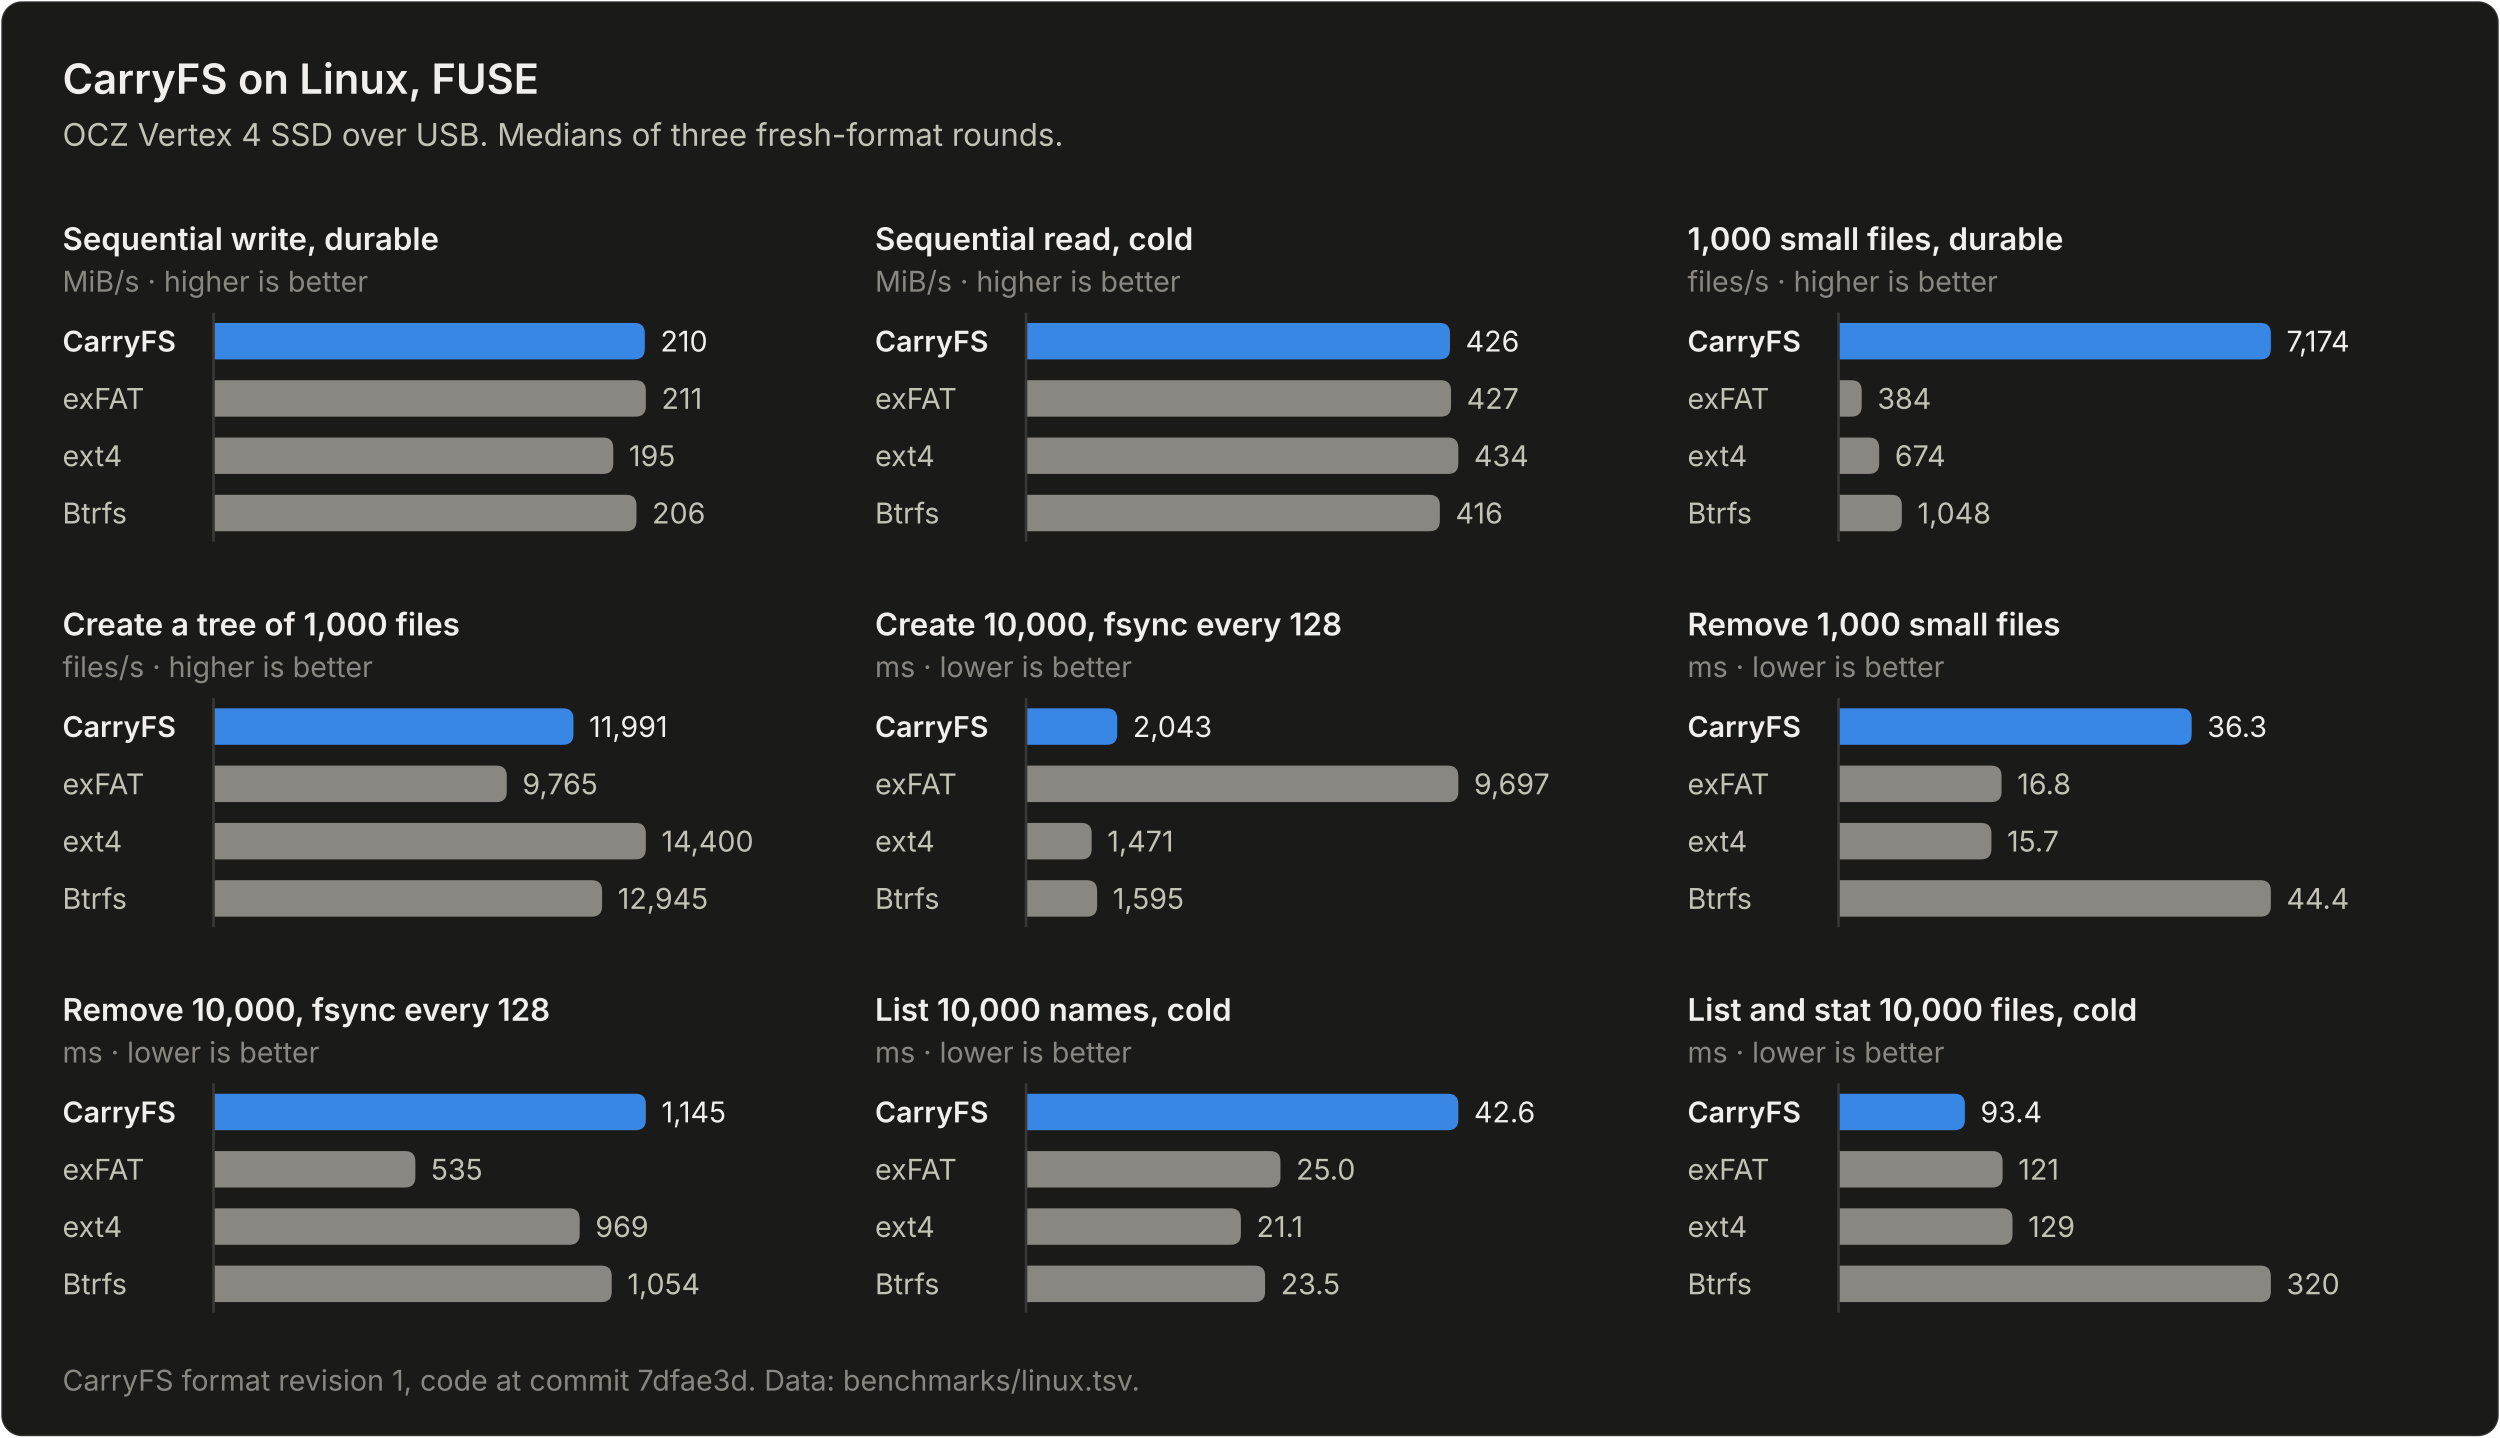
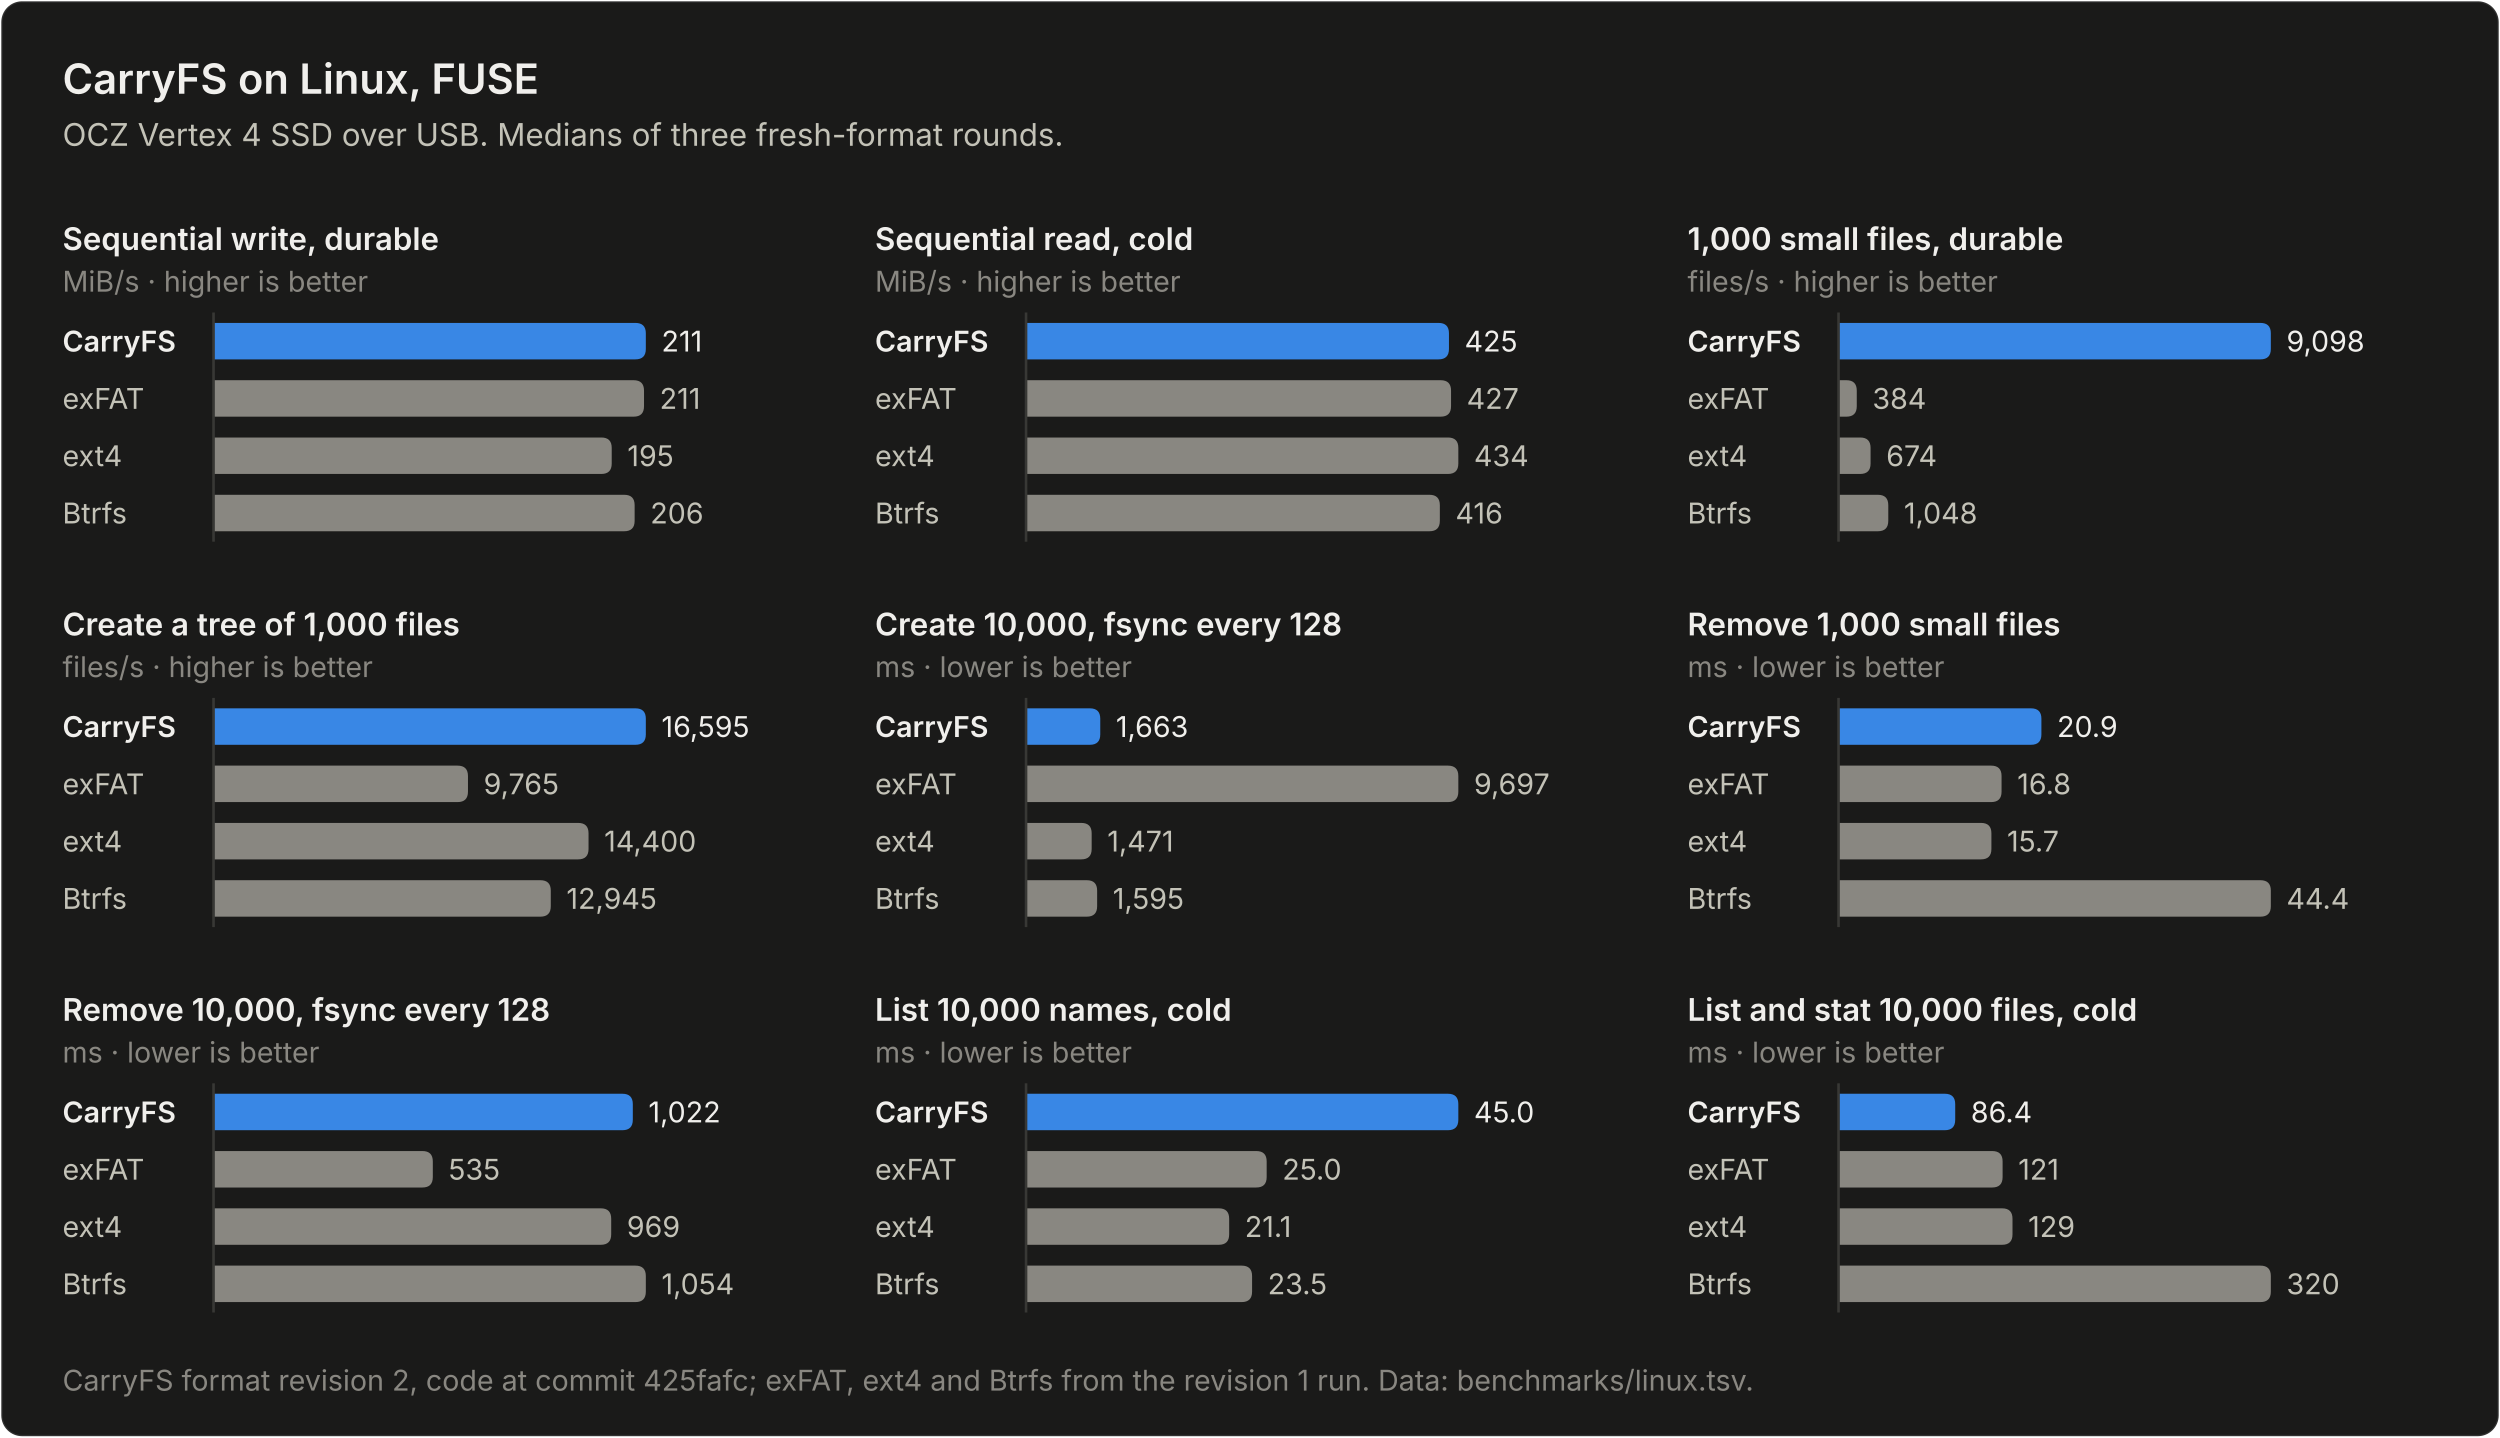
<svg xmlns="http://www.w3.org/2000/svg" viewBox="0 0 960 552" width="960" height="552" role="img" font-family="system-ui, -apple-system, 'Segoe UI', sans-serif">
  <rect x="0.5" y="0.5" width="959" height="551" rx="8" fill="#1a1a19" stroke="rgba(255,255,255,0.10)" />
  <text x="24.0" y="36.0" font-size="16" font-weight="600" text-anchor="start" fill="#f0efec">CarryFS on Linux, FUSE</text>
  <text x="24.0" y="56.0" font-size="12" font-weight="400" text-anchor="start" fill="#c3c2b7">OCZ Vertex 4 SSD over USB. Medians of three fresh-format rounds.</text>
  <text x="24.0" y="96.0" font-size="12" font-weight="600" text-anchor="start" fill="#f0efec">Sequential write, durable</text>
  <text x="24.0" y="112.0" font-size="11" font-weight="400" text-anchor="start" fill="#898781">MiB/s · higher is better</text>
  <text x="24.0" y="135.0" font-size="11" font-weight="600" text-anchor="start" fill="#f0efec">CarryFS</text>
-   <path fill="#3987e5" d="M82.0,124.0H243.6Q247.6,124.0 247.6,128.0V134.0Q247.6,138.0 243.6,138.0H82.0Z" />
-   <text x="253.6" y="135.0" font-size="11" font-weight="400" text-anchor="start" fill="#f0efec">210</text>
+   <path fill="#3987e5" d="M82.0,124.0H244.0Q248.0,124.0 248.0,128.0V134.0Q248.0,138.0 244.0,138.0H82.0Z" />
+   <text x="254.0" y="135.0" font-size="11" font-weight="400" text-anchor="start" fill="#f0efec">211</text>
  <text x="24.0" y="157.0" font-size="11" font-weight="400" text-anchor="start" fill="#c3c2b7">exFAT</text>
-   <path fill="#898781" d="M82.0,146.0H244.0Q248.0,146.0 248.0,150.0V156.0Q248.0,160.0 244.0,160.0H82.0Z" />
-   <text x="254.0" y="157.0" font-size="11" font-weight="400" text-anchor="start" fill="#c3c2b7">211</text>
+   <path fill="#898781" d="M82.0,146.0H243.3Q247.3,146.0 247.3,150.0V156.0Q247.3,160.0 243.3,160.0H82.0Z" />
+   <text x="253.3" y="157.0" font-size="11" font-weight="400" text-anchor="start" fill="#c3c2b7">211</text>
  <text x="24.0" y="179.0" font-size="11" font-weight="400" text-anchor="start" fill="#c3c2b7">ext4</text>
-   <path fill="#898781" d="M82.0,168.0H231.5Q235.5,168.0 235.5,172.0V178.0Q235.5,182.0 231.5,182.0H82.0Z" />
-   <text x="241.5" y="179.0" font-size="11" font-weight="400" text-anchor="start" fill="#c3c2b7">195</text>
+   <path fill="#898781" d="M82.0,168.0H230.9Q234.9,168.0 234.9,172.0V178.0Q234.9,182.0 230.9,182.0H82.0Z" />
+   <text x="240.9" y="179.0" font-size="11" font-weight="400" text-anchor="start" fill="#c3c2b7">195</text>
  <text x="24.0" y="201.0" font-size="11" font-weight="400" text-anchor="start" fill="#c3c2b7">Btrfs</text>
-   <path fill="#898781" d="M82.0,190.0H240.4Q244.4,190.0 244.4,194.0V200.0Q244.4,204.0 240.4,204.0H82.0Z" />
-   <text x="250.4" y="201.0" font-size="11" font-weight="400" text-anchor="start" fill="#c3c2b7">206</text>
+   <path fill="#898781" d="M82.0,190.0H239.7Q243.7,190.0 243.7,194.0V200.0Q243.7,204.0 239.7,204.0H82.0Z" />
+   <text x="249.7" y="201.0" font-size="11" font-weight="400" text-anchor="start" fill="#c3c2b7">206</text>
  <line x1="82.0" x2="82.0" y1="120.0" y2="208.0" stroke="#383835" />
  <text x="336.0" y="96.0" font-size="12" font-weight="600" text-anchor="start" fill="#f0efec">Sequential read, cold</text>
  <text x="336.0" y="112.0" font-size="11" font-weight="400" text-anchor="start" fill="#898781">MiB/s · higher is better</text>
  <text x="336.0" y="135.0" font-size="11" font-weight="600" text-anchor="start" fill="#f0efec">CarryFS</text>
-   <path fill="#3987e5" d="M394.0,124.0H552.8Q556.8,124.0 556.8,128.0V134.0Q556.8,138.0 552.8,138.0H394.0Z" />
-   <text x="562.8" y="135.0" font-size="11" font-weight="400" text-anchor="start" fill="#f0efec">426</text>
+   <path fill="#3987e5" d="M394.0,124.0H552.4Q556.4,124.0 556.4,128.0V134.0Q556.4,138.0 552.4,138.0H394.0Z" />
+   <text x="562.4" y="135.0" font-size="11" font-weight="400" text-anchor="start" fill="#f0efec">425</text>
  <text x="336.0" y="157.0" font-size="11" font-weight="400" text-anchor="start" fill="#c3c2b7">exFAT</text>
  <path fill="#898781" d="M394.0,146.0H553.2Q557.2,146.0 557.2,150.0V156.0Q557.2,160.0 553.2,160.0H394.0Z" />
  <text x="563.2" y="157.0" font-size="11" font-weight="400" text-anchor="start" fill="#c3c2b7">427</text>
  <text x="336.0" y="179.0" font-size="11" font-weight="400" text-anchor="start" fill="#c3c2b7">ext4</text>
  <path fill="#898781" d="M394.0,168.0H556.0Q560.0,168.0 560.0,172.0V178.0Q560.0,182.0 556.0,182.0H394.0Z" />
  <text x="566.0" y="179.0" font-size="11" font-weight="400" text-anchor="start" fill="#c3c2b7">434</text>
  <text x="336.0" y="201.0" font-size="11" font-weight="400" text-anchor="start" fill="#c3c2b7">Btrfs</text>
  <path fill="#898781" d="M394.0,190.0H548.9Q552.9,190.0 552.9,194.0V200.0Q552.9,204.0 548.9,204.0H394.0Z" />
  <text x="558.9" y="201.0" font-size="11" font-weight="400" text-anchor="start" fill="#c3c2b7">416</text>
  <line x1="394.0" x2="394.0" y1="120.0" y2="208.0" stroke="#383835" />
  <text x="648.0" y="96.0" font-size="12" font-weight="600" text-anchor="start" fill="#f0efec">1,000 small files, durable</text>
  <text x="648.0" y="112.0" font-size="11" font-weight="400" text-anchor="start" fill="#898781">files/s · higher is better</text>
  <text x="648.0" y="135.0" font-size="11" font-weight="600" text-anchor="start" fill="#f0efec">CarryFS</text>
  <path fill="#3987e5" d="M706.0,124.0H868.0Q872.0,124.0 872.0,128.0V134.0Q872.0,138.0 868.0,138.0H706.0Z" />
-   <text x="878.0" y="135.0" font-size="11" font-weight="400" text-anchor="start" fill="#f0efec">7,174</text>
+   <text x="878.0" y="135.0" font-size="11" font-weight="400" text-anchor="start" fill="#f0efec">9,098</text>
  <text x="648.0" y="157.0" font-size="11" font-weight="400" text-anchor="start" fill="#c3c2b7">exFAT</text>
-   <path fill="#898781" d="M706.0,146.0H710.9Q714.9,146.0 714.9,150.0V156.0Q714.9,160.0 710.9,160.0H706.0Z" />
-   <text x="720.9" y="157.0" font-size="11" font-weight="400" text-anchor="start" fill="#c3c2b7">384</text>
+   <path fill="#898781" d="M706.0,146.0H709.0Q713.0,146.0 713.0,150.0V156.0Q713.0,160.0 709.0,160.0H706.0Z" />
+   <text x="719.0" y="157.0" font-size="11" font-weight="400" text-anchor="start" fill="#c3c2b7">384</text>
  <text x="648.0" y="179.0" font-size="11" font-weight="400" text-anchor="start" fill="#c3c2b7">ext4</text>
-   <path fill="#898781" d="M706.0,168.0H717.6Q721.6,168.0 721.6,172.0V178.0Q721.6,182.0 717.6,182.0H706.0Z" />
-   <text x="727.6" y="179.0" font-size="11" font-weight="400" text-anchor="start" fill="#c3c2b7">674</text>
+   <path fill="#898781" d="M706.0,168.0H714.3Q718.3,168.0 718.3,172.0V178.0Q718.3,182.0 714.3,182.0H706.0Z" />
+   <text x="724.3" y="179.0" font-size="11" font-weight="400" text-anchor="start" fill="#c3c2b7">674</text>
  <text x="648.0" y="201.0" font-size="11" font-weight="400" text-anchor="start" fill="#c3c2b7">Btrfs</text>
-   <path fill="#898781" d="M706.0,190.0H726.3Q730.3,190.0 730.3,194.0V200.0Q730.3,204.0 726.3,204.0H706.0Z" />
-   <text x="736.3" y="201.0" font-size="11" font-weight="400" text-anchor="start" fill="#c3c2b7">1,048</text>
+   <path fill="#898781" d="M706.0,190.0H721.1Q725.1,190.0 725.1,194.0V200.0Q725.1,204.0 721.1,204.0H706.0Z" />
+   <text x="731.1" y="201.0" font-size="11" font-weight="400" text-anchor="start" fill="#c3c2b7">1,048</text>
  <line x1="706.0" x2="706.0" y1="120.0" y2="208.0" stroke="#383835" />
  <text x="24.0" y="244.0" font-size="12" font-weight="600" text-anchor="start" fill="#f0efec">Create a tree of 1,000 files</text>
  <text x="24.0" y="260.0" font-size="11" font-weight="400" text-anchor="start" fill="#898781">files/s · higher is better</text>
  <text x="24.0" y="283.0" font-size="11" font-weight="600" text-anchor="start" fill="#f0efec">CarryFS</text>
-   <path fill="#3987e5" d="M82.0,272.0H216.2Q220.2,272.0 220.2,276.0V282.0Q220.2,286.0 216.2,286.0H82.0Z" />
-   <text x="226.2" y="283.0" font-size="11" font-weight="400" text-anchor="start" fill="#f0efec">11,991</text>
+   <path fill="#3987e5" d="M82.0,272.0H244.0Q248.0,272.0 248.0,276.0V282.0Q248.0,286.0 244.0,286.0H82.0Z" />
+   <text x="254.0" y="283.0" font-size="11" font-weight="400" text-anchor="start" fill="#f0efec">16,595</text>
  <text x="24.0" y="305.0" font-size="11" font-weight="400" text-anchor="start" fill="#c3c2b7">exFAT</text>
-   <path fill="#898781" d="M82.0,294.0H190.6Q194.6,294.0 194.6,298.0V304.0Q194.6,308.0 190.6,308.0H82.0Z" />
-   <text x="200.6" y="305.0" font-size="11" font-weight="400" text-anchor="start" fill="#c3c2b7">9,765</text>
+   <path fill="#898781" d="M82.0,294.0H175.7Q179.7,294.0 179.7,298.0V304.0Q179.7,308.0 175.7,308.0H82.0Z" />
+   <text x="185.7" y="305.0" font-size="11" font-weight="400" text-anchor="start" fill="#c3c2b7">9,765</text>
  <text x="24.0" y="327.0" font-size="11" font-weight="400" text-anchor="start" fill="#c3c2b7">ext4</text>
-   <path fill="#898781" d="M82.0,316.0H244.0Q248.0,316.0 248.0,320.0V326.0Q248.0,330.0 244.0,330.0H82.0Z" />
-   <text x="254.0" y="327.0" font-size="11" font-weight="400" text-anchor="start" fill="#c3c2b7">14,400</text>
+   <path fill="#898781" d="M82.0,316.0H222.0Q226.0,316.0 226.0,320.0V326.0Q226.0,330.0 222.0,330.0H82.0Z" />
+   <text x="232.0" y="327.0" font-size="11" font-weight="400" text-anchor="start" fill="#c3c2b7">14,400</text>
  <text x="24.0" y="349.0" font-size="11" font-weight="400" text-anchor="start" fill="#c3c2b7">Btrfs</text>
-   <path fill="#898781" d="M82.0,338.0H227.2Q231.2,338.0 231.2,342.0V348.0Q231.2,352.0 227.2,352.0H82.0Z" />
-   <text x="237.2" y="349.0" font-size="11" font-weight="400" text-anchor="start" fill="#c3c2b7">12,945</text>
+   <path fill="#898781" d="M82.0,338.0H207.5Q211.5,338.0 211.5,342.0V348.0Q211.5,352.0 207.5,352.0H82.0Z" />
+   <text x="217.5" y="349.0" font-size="11" font-weight="400" text-anchor="start" fill="#c3c2b7">12,945</text>
  <line x1="82.0" x2="82.0" y1="268.0" y2="356.0" stroke="#383835" />
  <text x="336.0" y="244.0" font-size="12" font-weight="600" text-anchor="start" fill="#f0efec">Create 10,000, fsync every 128</text>
  <text x="336.0" y="260.0" font-size="11" font-weight="400" text-anchor="start" fill="#898781">ms · lower is better</text>
  <text x="336.0" y="283.0" font-size="11" font-weight="600" text-anchor="start" fill="#f0efec">CarryFS</text>
-   <path fill="#3987e5" d="M394.0,272.0H425.0Q429.0,272.0 429.0,276.0V282.0Q429.0,286.0 425.0,286.0H394.0Z" />
-   <text x="435.0" y="283.0" font-size="11" font-weight="400" text-anchor="start" fill="#f0efec">2,043</text>
+   <path fill="#3987e5" d="M394.0,272.0H418.5Q422.5,272.0 422.5,276.0V282.0Q422.5,286.0 418.5,286.0H394.0Z" />
+   <text x="428.5" y="283.0" font-size="11" font-weight="400" text-anchor="start" fill="#f0efec">1,663</text>
  <text x="336.0" y="305.0" font-size="11" font-weight="400" text-anchor="start" fill="#c3c2b7">exFAT</text>
  <path fill="#898781" d="M394.0,294.0H556.0Q560.0,294.0 560.0,298.0V304.0Q560.0,308.0 556.0,308.0H394.0Z" />
  <text x="566.0" y="305.0" font-size="11" font-weight="400" text-anchor="start" fill="#c3c2b7">9,697</text>
  <text x="336.0" y="327.0" font-size="11" font-weight="400" text-anchor="start" fill="#c3c2b7">ext4</text>
  <path fill="#898781" d="M394.0,316.0H415.2Q419.2,316.0 419.2,320.0V326.0Q419.2,330.0 415.2,330.0H394.0Z" />
  <text x="425.2" y="327.0" font-size="11" font-weight="400" text-anchor="start" fill="#c3c2b7">1,471</text>
  <text x="336.0" y="349.0" font-size="11" font-weight="400" text-anchor="start" fill="#c3c2b7">Btrfs</text>
  <path fill="#898781" d="M394.0,338.0H417.3Q421.3,338.0 421.3,342.0V348.0Q421.3,352.0 417.3,352.0H394.0Z" />
  <text x="427.3" y="349.0" font-size="11" font-weight="400" text-anchor="start" fill="#c3c2b7">1,595</text>
  <line x1="394.0" x2="394.0" y1="268.0" y2="356.0" stroke="#383835" />
  <text x="648.0" y="244.0" font-size="12" font-weight="600" text-anchor="start" fill="#f0efec">Remove 1,000 small files</text>
  <text x="648.0" y="260.0" font-size="11" font-weight="400" text-anchor="start" fill="#898781">ms · lower is better</text>
  <text x="648.0" y="283.0" font-size="11" font-weight="600" text-anchor="start" fill="#f0efec">CarryFS</text>
-   <path fill="#3987e5" d="M706.0,272.0H837.6Q841.6,272.0 841.6,276.0V282.0Q841.6,286.0 837.6,286.0H706.0Z" />
-   <text x="847.6" y="283.0" font-size="11" font-weight="400" text-anchor="start" fill="#f0efec">36.3</text>
+   <path fill="#3987e5" d="M706.0,272.0H779.9Q783.9,272.0 783.9,276.0V282.0Q783.9,286.0 779.9,286.0H706.0Z" />
+   <text x="789.9" y="283.0" font-size="11" font-weight="400" text-anchor="start" fill="#f0efec">20.9</text>
  <text x="648.0" y="305.0" font-size="11" font-weight="400" text-anchor="start" fill="#c3c2b7">exFAT</text>
  <path fill="#898781" d="M706.0,294.0H764.6Q768.6,294.0 768.6,298.0V304.0Q768.6,308.0 764.6,308.0H706.0Z" />
  <text x="774.6" y="305.0" font-size="11" font-weight="400" text-anchor="start" fill="#c3c2b7">16.8</text>
  <text x="648.0" y="327.0" font-size="11" font-weight="400" text-anchor="start" fill="#c3c2b7">ext4</text>
  <path fill="#898781" d="M706.0,316.0H760.7Q764.7,316.0 764.7,320.0V326.0Q764.7,330.0 760.7,330.0H706.0Z" />
  <text x="770.7" y="327.0" font-size="11" font-weight="400" text-anchor="start" fill="#c3c2b7">15.7</text>
  <text x="648.0" y="349.0" font-size="11" font-weight="400" text-anchor="start" fill="#c3c2b7">Btrfs</text>
  <path fill="#898781" d="M706.0,338.0H868.0Q872.0,338.0 872.0,342.0V348.0Q872.0,352.0 868.0,352.0H706.0Z" />
  <text x="878.0" y="349.0" font-size="11" font-weight="400" text-anchor="start" fill="#c3c2b7">44.4</text>
  <line x1="706.0" x2="706.0" y1="268.0" y2="356.0" stroke="#383835" />
  <text x="24.0" y="392.0" font-size="12" font-weight="600" text-anchor="start" fill="#f0efec">Remove 10,000, fsync every 128</text>
  <text x="24.0" y="408.0" font-size="11" font-weight="400" text-anchor="start" fill="#898781">ms · lower is better</text>
  <text x="24.0" y="431.0" font-size="11" font-weight="600" text-anchor="start" fill="#f0efec">CarryFS</text>
-   <path fill="#3987e5" d="M82.0,420.0H244.0Q248.0,420.0 248.0,424.0V430.0Q248.0,434.0 244.0,434.0H82.0Z" />
-   <text x="254.0" y="431.0" font-size="11" font-weight="400" text-anchor="start" fill="#f0efec">1,145</text>
+   <path fill="#3987e5" d="M82.0,420.0H239.0Q243.0,420.0 243.0,424.0V430.0Q243.0,434.0 239.0,434.0H82.0Z" />
+   <text x="249.0" y="431.0" font-size="11" font-weight="400" text-anchor="start" fill="#f0efec">1,022</text>
  <text x="24.0" y="453.0" font-size="11" font-weight="400" text-anchor="start" fill="#c3c2b7">exFAT</text>
-   <path fill="#898781" d="M82.0,442.0H155.5Q159.5,442.0 159.5,446.0V452.0Q159.5,456.0 155.5,456.0H82.0Z" />
-   <text x="165.5" y="453.0" font-size="11" font-weight="400" text-anchor="start" fill="#c3c2b7">535</text>
+   <path fill="#898781" d="M82.0,442.0H162.2Q166.2,442.0 166.2,446.0V452.0Q166.2,456.0 162.2,456.0H82.0Z" />
+   <text x="172.2" y="453.0" font-size="11" font-weight="400" text-anchor="start" fill="#c3c2b7">535</text>
  <text x="24.0" y="475.0" font-size="11" font-weight="400" text-anchor="start" fill="#c3c2b7">ext4</text>
-   <path fill="#898781" d="M82.0,464.0H218.6Q222.6,464.0 222.6,468.0V474.0Q222.6,478.0 218.6,478.0H82.0Z" />
-   <text x="228.6" y="475.0" font-size="11" font-weight="400" text-anchor="start" fill="#c3c2b7">969</text>
+   <path fill="#898781" d="M82.0,464.0H230.7Q234.7,464.0 234.7,468.0V474.0Q234.7,478.0 230.7,478.0H82.0Z" />
+   <text x="240.7" y="475.0" font-size="11" font-weight="400" text-anchor="start" fill="#c3c2b7">969</text>
  <text x="24.0" y="497.0" font-size="11" font-weight="400" text-anchor="start" fill="#c3c2b7">Btrfs</text>
-   <path fill="#898781" d="M82.0,486.0H230.9Q234.9,486.0 234.9,490.0V496.0Q234.9,500.0 230.9,500.0H82.0Z" />
-   <text x="240.9" y="497.0" font-size="11" font-weight="400" text-anchor="start" fill="#c3c2b7">1,054</text>
+   <path fill="#898781" d="M82.0,486.0H244.0Q248.0,486.0 248.0,490.0V496.0Q248.0,500.0 244.0,500.0H82.0Z" />
+   <text x="254.0" y="497.0" font-size="11" font-weight="400" text-anchor="start" fill="#c3c2b7">1,054</text>
  <line x1="82.0" x2="82.0" y1="416.0" y2="504.0" stroke="#383835" />
  <text x="336.0" y="392.0" font-size="12" font-weight="600" text-anchor="start" fill="#f0efec">List 10,000 names, cold</text>
  <text x="336.0" y="408.0" font-size="11" font-weight="400" text-anchor="start" fill="#898781">ms · lower is better</text>
  <text x="336.0" y="431.0" font-size="11" font-weight="600" text-anchor="start" fill="#f0efec">CarryFS</text>
  <path fill="#3987e5" d="M394.0,420.0H556.0Q560.0,420.0 560.0,424.0V430.0Q560.0,434.0 556.0,434.0H394.0Z" />
-   <text x="566.0" y="431.0" font-size="11" font-weight="400" text-anchor="start" fill="#f0efec">42.6</text>
+   <text x="566.0" y="431.0" font-size="11" font-weight="400" text-anchor="start" fill="#f0efec">45.0</text>
  <text x="336.0" y="453.0" font-size="11" font-weight="400" text-anchor="start" fill="#c3c2b7">exFAT</text>
-   <path fill="#898781" d="M394.0,442.0H487.7Q491.7,442.0 491.7,446.0V452.0Q491.7,456.0 487.7,456.0H394.0Z" />
-   <text x="497.7" y="453.0" font-size="11" font-weight="400" text-anchor="start" fill="#c3c2b7">25.0</text>
+   <path fill="#898781" d="M394.0,442.0H482.4Q486.4,442.0 486.4,446.0V452.0Q486.4,456.0 482.4,456.0H394.0Z" />
+   <text x="492.4" y="453.0" font-size="11" font-weight="400" text-anchor="start" fill="#c3c2b7">25.0</text>
  <text x="336.0" y="475.0" font-size="11" font-weight="400" text-anchor="start" fill="#c3c2b7">ext4</text>
-   <path fill="#898781" d="M394.0,464.0H472.5Q476.5,464.0 476.5,468.0V474.0Q476.5,478.0 472.5,478.0H394.0Z" />
-   <text x="482.5" y="475.0" font-size="11" font-weight="400" text-anchor="start" fill="#c3c2b7">21.1</text>
+   <path fill="#898781" d="M394.0,464.0H468.0Q472.0,464.0 472.0,468.0V474.0Q472.0,478.0 468.0,478.0H394.0Z" />
+   <text x="478.0" y="475.0" font-size="11" font-weight="400" text-anchor="start" fill="#c3c2b7">21.1</text>
  <text x="336.0" y="497.0" font-size="11" font-weight="400" text-anchor="start" fill="#c3c2b7">Btrfs</text>
-   <path fill="#898781" d="M394.0,486.0H481.8Q485.8,486.0 485.8,490.0V496.0Q485.8,500.0 481.8,500.0H394.0Z" />
-   <text x="491.8" y="497.0" font-size="11" font-weight="400" text-anchor="start" fill="#c3c2b7">23.5</text>
+   <path fill="#898781" d="M394.0,486.0H476.8Q480.8,486.0 480.8,490.0V496.0Q480.8,500.0 476.8,500.0H394.0Z" />
+   <text x="486.8" y="497.0" font-size="11" font-weight="400" text-anchor="start" fill="#c3c2b7">23.5</text>
  <line x1="394.0" x2="394.0" y1="416.0" y2="504.0" stroke="#383835" />
  <text x="648.0" y="392.0" font-size="12" font-weight="600" text-anchor="start" fill="#f0efec">List and stat 10,000 files, cold</text>
  <text x="648.0" y="408.0" font-size="11" font-weight="400" text-anchor="start" fill="#898781">ms · lower is better</text>
  <text x="648.0" y="431.0" font-size="11" font-weight="600" text-anchor="start" fill="#f0efec">CarryFS</text>
-   <path fill="#3987e5" d="M706.0,420.0H750.5Q754.5,420.0 754.5,424.0V430.0Q754.5,434.0 750.5,434.0H706.0Z" />
-   <text x="760.5" y="431.0" font-size="11" font-weight="400" text-anchor="start" fill="#f0efec">93.4</text>
+   <path fill="#3987e5" d="M706.0,420.0H746.8Q750.8,420.0 750.8,424.0V430.0Q750.8,434.0 746.8,434.0H706.0Z" />
+   <text x="756.8" y="431.0" font-size="11" font-weight="400" text-anchor="start" fill="#f0efec">86.4</text>
  <text x="648.0" y="453.0" font-size="11" font-weight="400" text-anchor="start" fill="#c3c2b7">exFAT</text>
  <path fill="#898781" d="M706.0,442.0H765.0Q769.0,442.0 769.0,446.0V452.0Q769.0,456.0 765.0,456.0H706.0Z" />
  <text x="775.0" y="453.0" font-size="11" font-weight="400" text-anchor="start" fill="#c3c2b7">121</text>
  <text x="648.0" y="475.0" font-size="11" font-weight="400" text-anchor="start" fill="#c3c2b7">ext4</text>
  <path fill="#898781" d="M706.0,464.0H768.8Q772.8,464.0 772.8,468.0V474.0Q772.8,478.0 768.8,478.0H706.0Z" />
  <text x="778.8" y="475.0" font-size="11" font-weight="400" text-anchor="start" fill="#c3c2b7">129</text>
  <text x="648.0" y="497.0" font-size="11" font-weight="400" text-anchor="start" fill="#c3c2b7">Btrfs</text>
  <path fill="#898781" d="M706.0,486.0H868.0Q872.0,486.0 872.0,490.0V496.0Q872.0,500.0 868.0,500.0H706.0Z" />
  <text x="878.0" y="497.0" font-size="11" font-weight="400" text-anchor="start" fill="#c3c2b7">320</text>
  <line x1="706.0" x2="706.0" y1="416.0" y2="504.0" stroke="#383835" />
-   <text x="24.0" y="534.0" font-size="11" font-weight="400" text-anchor="start" fill="#898781">CarryFS format revision 1, code at commit 7dfae3d. Data: benchmarks/linux.tsv.</text>
+   <text x="24.0" y="534.0" font-size="11" font-weight="400" text-anchor="start" fill="#898781">CarryFS format revision 2, code at commit 425fafc; exFAT, ext4 and Btrfs from the revision 1 run. Data: benchmarks/linux.tsv.</text>
</svg>
